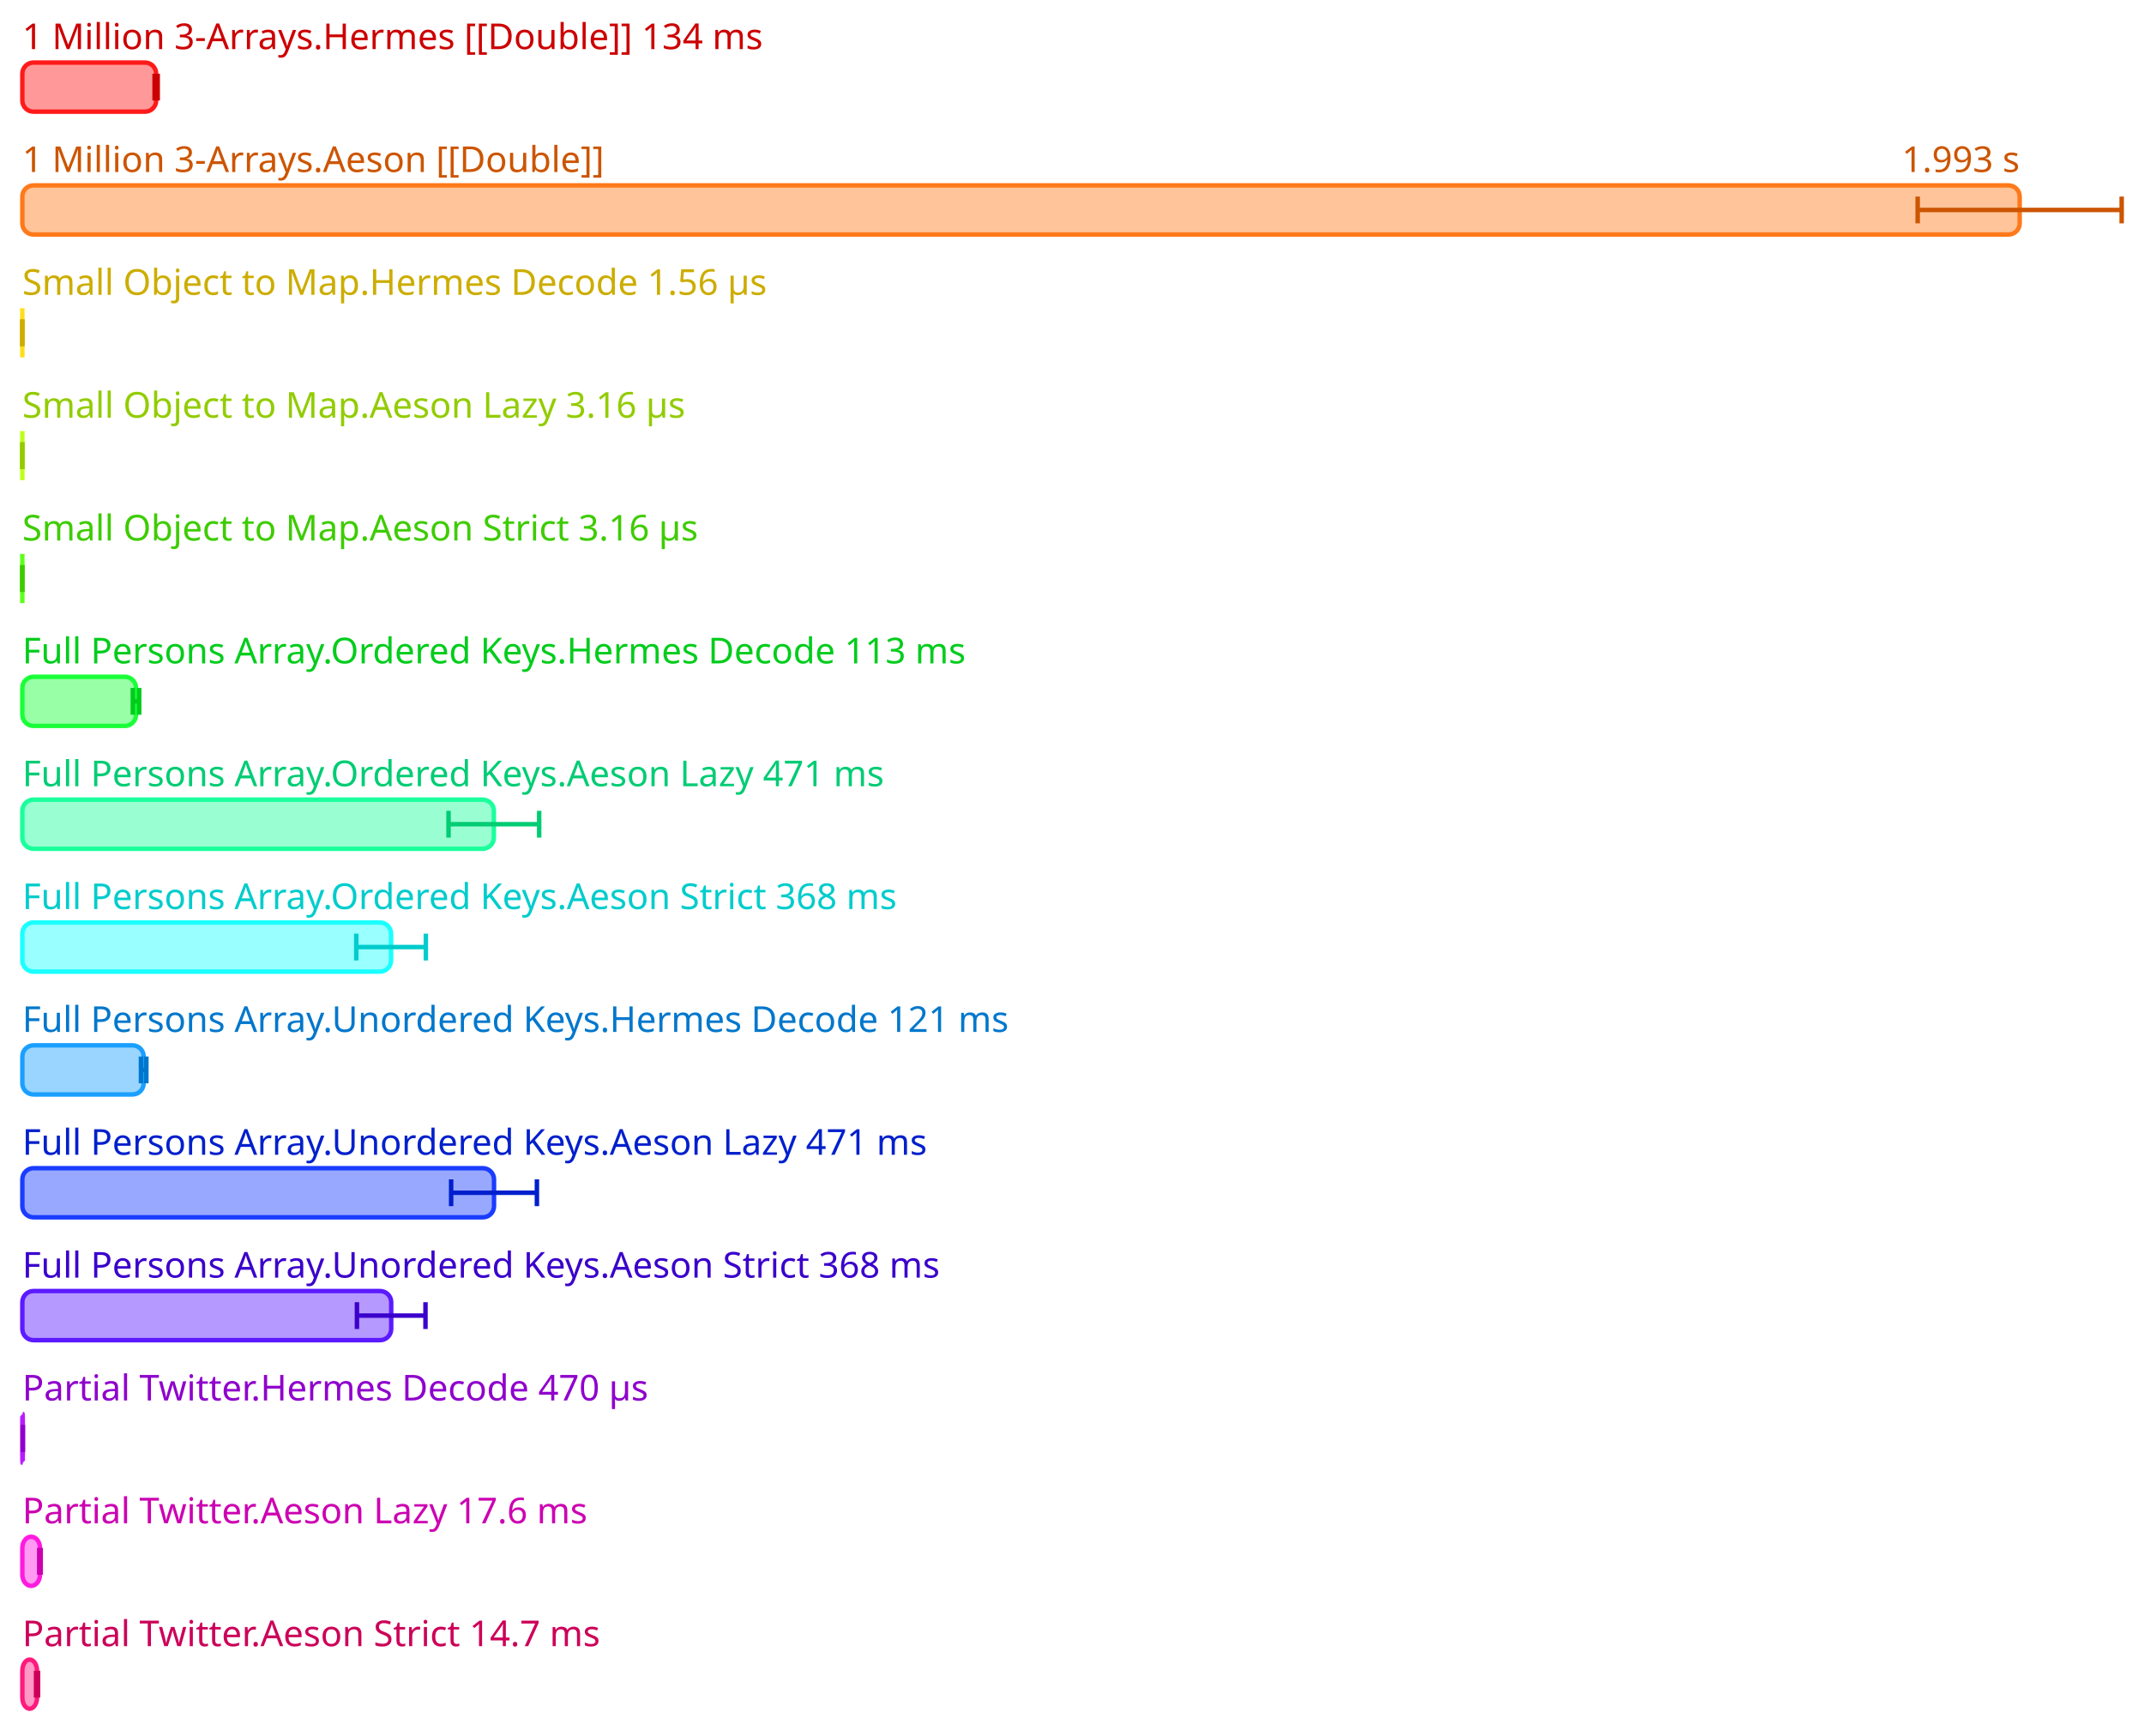
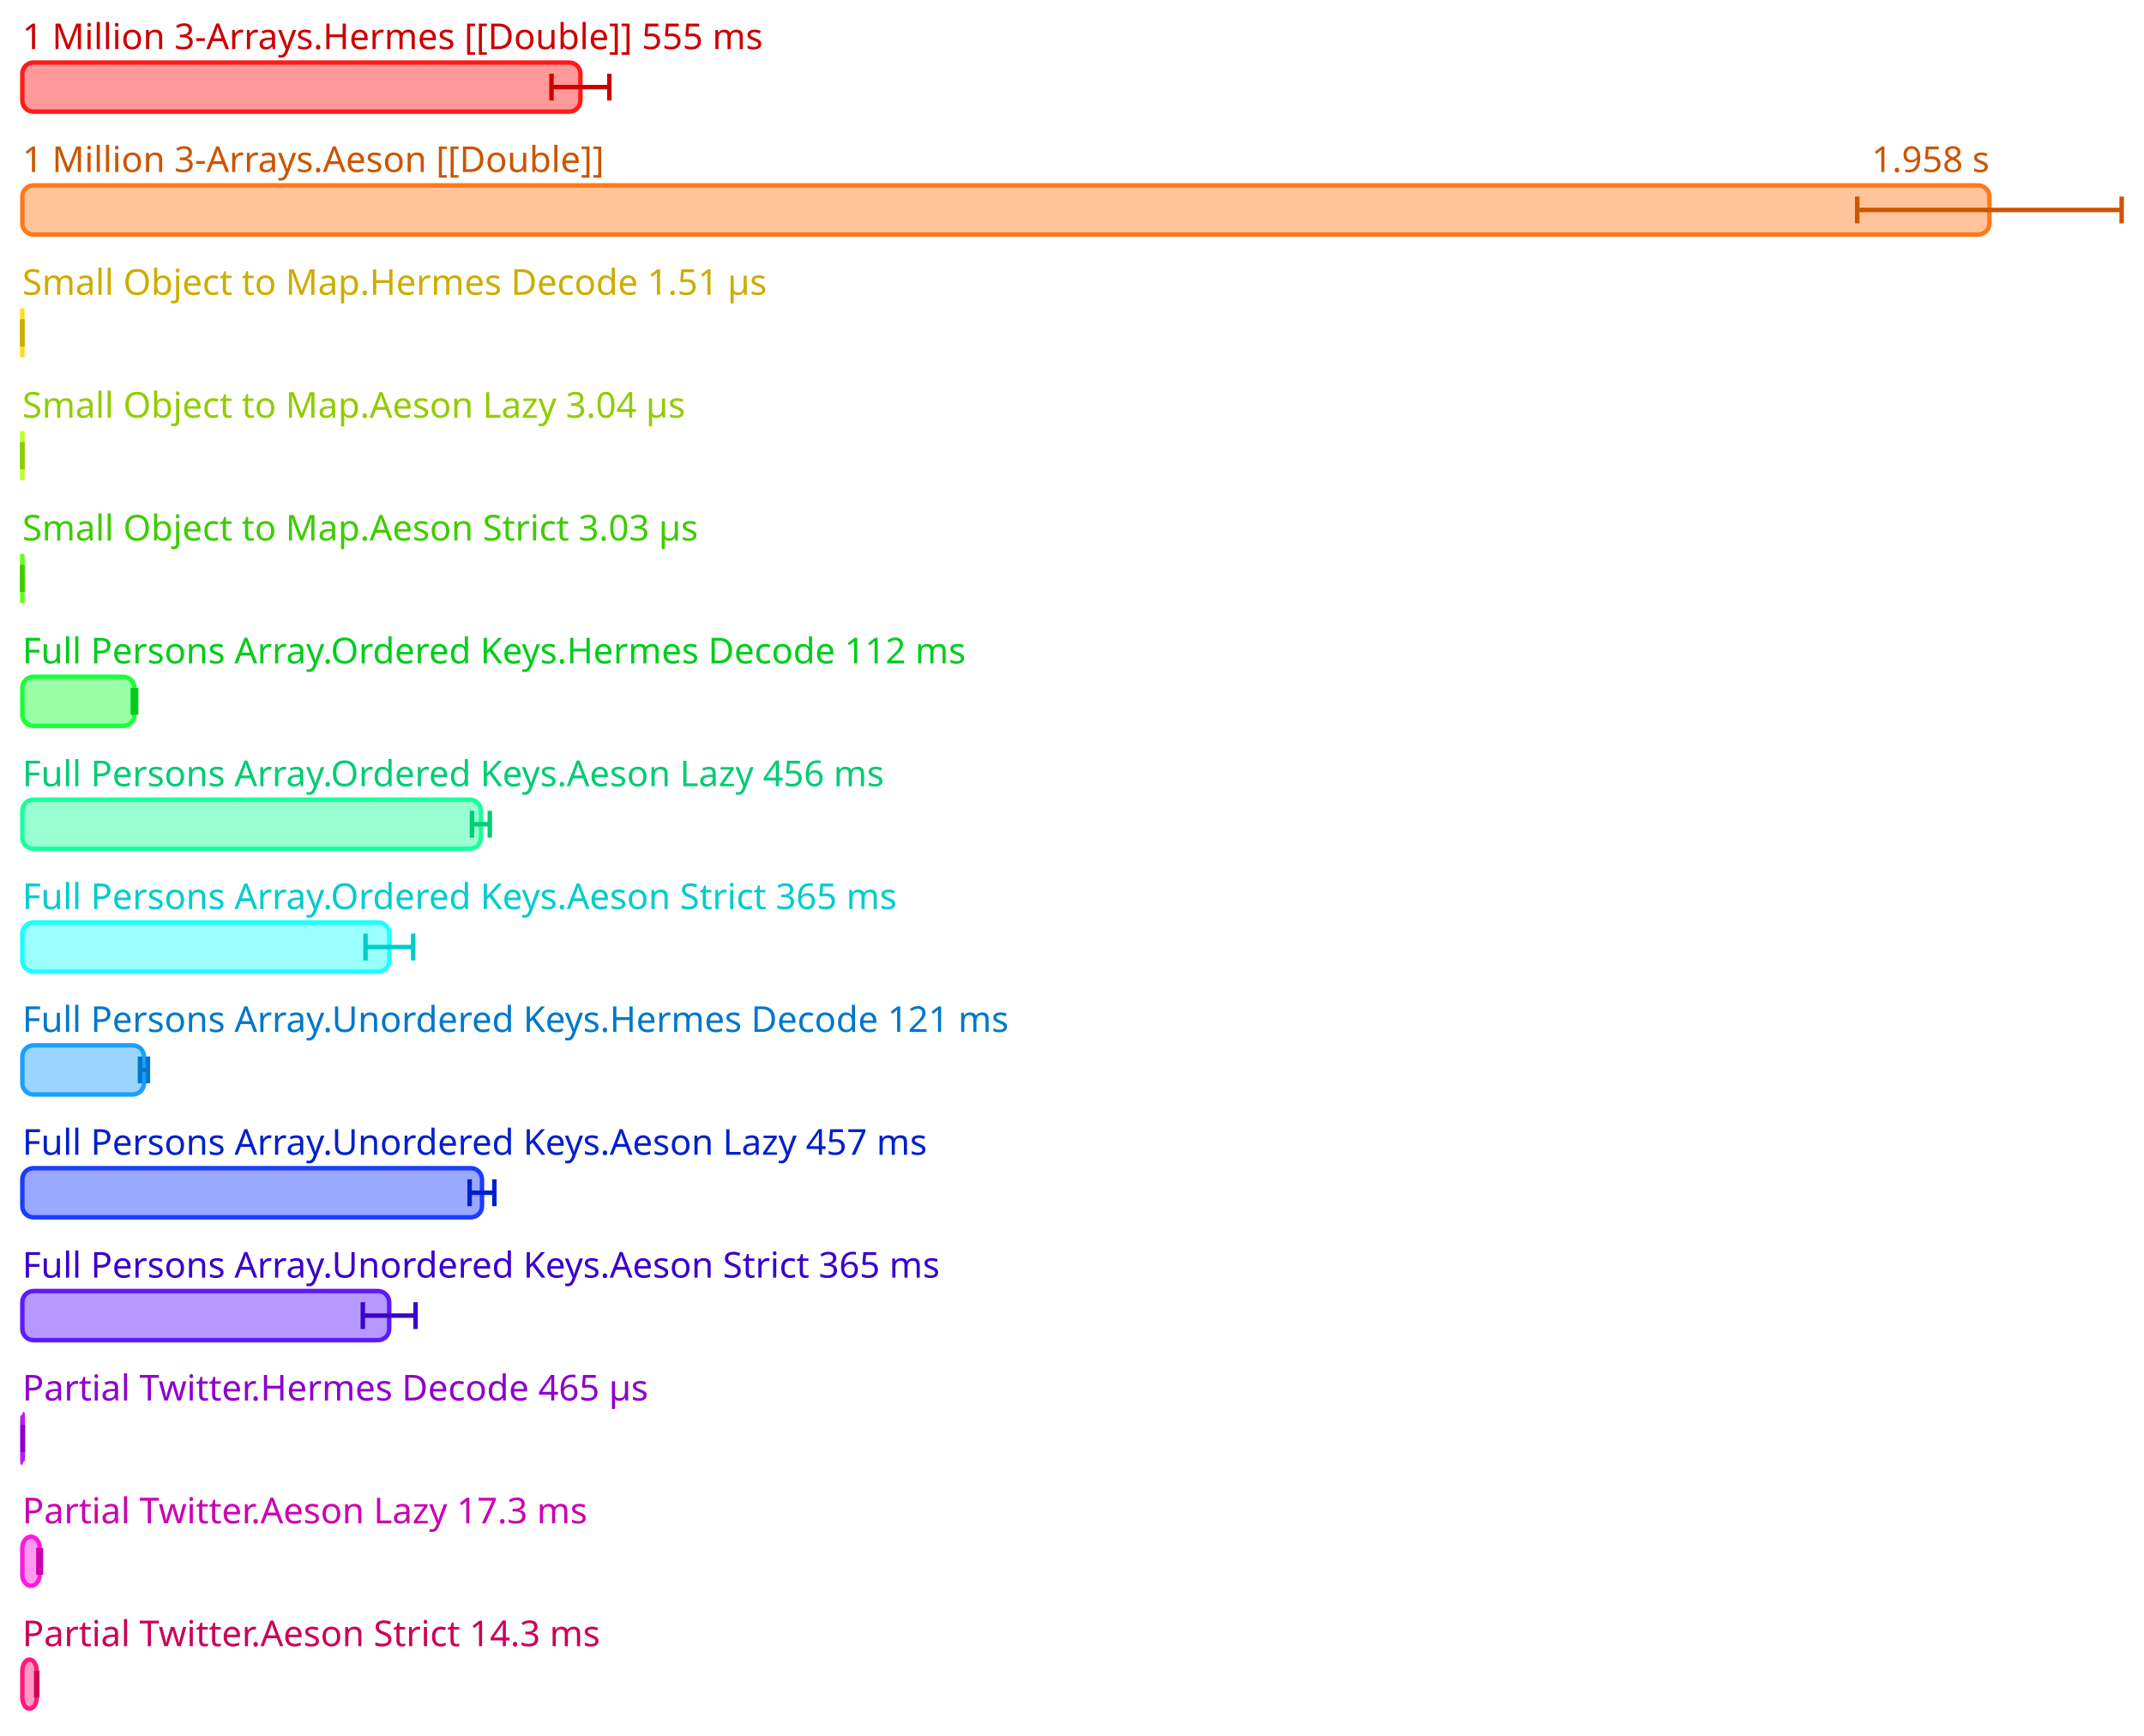
<svg xmlns="http://www.w3.org/2000/svg" height="777" width="960.0" font-size="16" font-family="sans-serif" stroke-width="2">
  <g transform="translate(10.0 0)">
-     <text fill="hsl(0, 100%, 40%)" y="22">1 Million 3-Arrays.Hermes [[Double]] 134  ms</text>
+     <text fill="hsl(0, 100%, 40%)" y="22">1 Million 3-Arrays.Hermes [[Double]] 555  ms</text>
    <g>
-       <rect y="28" rx="5" height="22" width="59.916" fill="hsl(0, 100%, 80%)" stroke="hsl(0, 100%, 55%)" />
+       <rect y="28" rx="5" height="22" width="249.888" fill="hsl(0, 100%, 80%)" stroke="hsl(0, 100%, 55%)" />
      <g stroke="hsl(0, 100%, 40%)">
-         <line x1="59.223" x2="60.608" y1="39" y2="39" />
-         <line x1="59.223" x2="59.223" y1="33" y2="45" />
-         <line x1="60.608" x2="60.608" y1="33" y2="45" />
+         <line x1="236.939" x2="262.836" y1="39" y2="39" />
+         <line x1="236.939" x2="236.939" y1="33" y2="45" />
+         <line x1="262.836" x2="262.836" y1="33" y2="45" />
      </g>
    </g>
    <g fill="hsl(25, 100%, 40%)">
      <text y="77">1 Million 3-Arrays.Aeson [[Double]]</text>
-       <text y="77" x="894.33" text-anchor="end">1.993 s</text>
+       <text y="77" x="880.799" text-anchor="end">1.958 s</text>
    </g>
    <g>
-       <rect y="83" rx="5" height="22" width="894.33" fill="hsl(25, 100%, 80%)" stroke="hsl(25, 100%, 55%)" />
+       <rect y="83" rx="5" height="22" width="880.799" fill="hsl(25, 100%, 80%)" stroke="hsl(25, 100%, 55%)" />
      <g stroke="hsl(25, 100%, 40%)">
-         <line x1="848.659" x2="940.0" y1="94" y2="94" />
-         <line x1="848.659" x2="848.659" y1="88" y2="100" />
+         <line x1="821.597" x2="940.0" y1="94" y2="94" />
+         <line x1="821.597" x2="821.597" y1="88" y2="100" />
        <line x1="940.0" x2="940.0" y1="88" y2="100" />
      </g>
    </g>
-     <text fill="hsl(51, 100%, 40%)" y="132">Small Object to Map.Hermes Decode 1.56 μs</text>
+     <text fill="hsl(51, 100%, 40%)" y="132">Small Object to Map.Hermes Decode 1.51 μs</text>
    <g>
      <rect y="138" rx="5" height="22" width="0.001" fill="hsl(51, 100%, 80%)" stroke="hsl(51, 100%, 55%)" />
      <g stroke="hsl(51, 100%, 40%)">
        <line x1="0.001" x2="0.001" y1="149" y2="149" />
        <line x1="0.001" x2="0.001" y1="143" y2="155" />
        <line x1="0.001" x2="0.001" y1="143" y2="155" />
      </g>
    </g>
-     <text fill="hsl(77, 100%, 40%)" y="187">Small Object to Map.Aeson Lazy 3.16 μs</text>
+     <text fill="hsl(77, 100%, 40%)" y="187">Small Object to Map.Aeson Lazy 3.04 μs</text>
    <g>
      <rect y="193" rx="5" height="22" width="0.001" fill="hsl(77, 100%, 80%)" stroke="hsl(77, 100%, 55%)" />
      <g stroke="hsl(77, 100%, 40%)">
-         <line x1="0.001" x2="0.002" y1="204" y2="204" />
+         <line x1="0.001" x2="0.001" y1="204" y2="204" />
        <line x1="0.001" x2="0.001" y1="198" y2="210" />
-         <line x1="0.002" x2="0.002" y1="198" y2="210" />
+         <line x1="0.001" x2="0.001" y1="198" y2="210" />
      </g>
    </g>
-     <text fill="hsl(102, 100%, 40%)" y="242">Small Object to Map.Aeson Strict 3.16 μs</text>
+     <text fill="hsl(102, 100%, 40%)" y="242">Small Object to Map.Aeson Strict 3.03 μs</text>
    <g>
      <rect y="248" rx="5" height="22" width="0.001" fill="hsl(102, 100%, 80%)" stroke="hsl(102, 100%, 55%)" />
      <g stroke="hsl(102, 100%, 40%)">
-         <line x1="0.001" x2="0.002" y1="259" y2="259" />
+         <line x1="0.001" x2="0.001" y1="259" y2="259" />
        <line x1="0.001" x2="0.001" y1="253" y2="265" />
-         <line x1="0.002" x2="0.002" y1="253" y2="265" />
+         <line x1="0.001" x2="0.001" y1="253" y2="265" />
      </g>
    </g>
-     <text fill="hsl(128, 100%, 40%)" y="297">Full Persons Array.Ordered Keys.Hermes Decode 113  ms</text>
+     <text fill="hsl(128, 100%, 40%)" y="297">Full Persons Array.Ordered Keys.Hermes Decode 112  ms</text>
    <g>
-       <rect y="303" rx="5" height="22" width="50.899" fill="hsl(128, 100%, 80%)" stroke="hsl(128, 100%, 55%)" />
+       <rect y="303" rx="5" height="22" width="50.217" fill="hsl(128, 100%, 80%)" stroke="hsl(128, 100%, 55%)" />
      <g stroke="hsl(128, 100%, 40%)">
-         <line x1="49.478" x2="52.32" y1="314" y2="314" />
-         <line x1="49.478" x2="49.478" y1="308" y2="320" />
-         <line x1="52.32" x2="52.32" y1="308" y2="320" />
+         <line x1="49.487" x2="50.948" y1="314" y2="314" />
+         <line x1="49.487" x2="49.487" y1="308" y2="320" />
+         <line x1="50.948" x2="50.948" y1="308" y2="320" />
      </g>
    </g>
-     <text fill="hsl(154, 100%, 40%)" y="352">Full Persons Array.Ordered Keys.Aeson Lazy 471  ms</text>
+     <text fill="hsl(154, 100%, 40%)" y="352">Full Persons Array.Ordered Keys.Aeson Lazy 456  ms</text>
    <g>
-       <rect y="358" rx="5" height="22" width="211.129" fill="hsl(154, 100%, 80%)" stroke="hsl(154, 100%, 55%)" />
+       <rect y="358" rx="5" height="22" width="205.329" fill="hsl(154, 100%, 80%)" stroke="hsl(154, 100%, 55%)" />
      <g stroke="hsl(154, 100%, 40%)">
-         <line x1="190.843" x2="231.416" y1="369" y2="369" />
-         <line x1="190.843" x2="190.843" y1="363" y2="375" />
-         <line x1="231.416" x2="231.416" y1="363" y2="375" />
+         <line x1="201.349" x2="209.309" y1="369" y2="369" />
+         <line x1="201.349" x2="201.349" y1="363" y2="375" />
+         <line x1="209.309" x2="209.309" y1="363" y2="375" />
      </g>
    </g>
-     <text fill="hsl(180, 100%, 40%)" y="407">Full Persons Array.Ordered Keys.Aeson Strict 368  ms</text>
+     <text fill="hsl(180, 100%, 40%)" y="407">Full Persons Array.Ordered Keys.Aeson Strict 365  ms</text>
    <g>
-       <rect y="413" rx="5" height="22" width="165.099" fill="hsl(180, 100%, 80%)" stroke="hsl(180, 100%, 55%)" />
+       <rect y="413" rx="5" height="22" width="164.327" fill="hsl(180, 100%, 80%)" stroke="hsl(180, 100%, 55%)" />
      <g stroke="hsl(180, 100%, 40%)">
-         <line x1="149.52" x2="180.678" y1="424" y2="424" />
-         <line x1="149.52" x2="149.52" y1="418" y2="430" />
-         <line x1="180.678" x2="180.678" y1="418" y2="430" />
+         <line x1="153.657" x2="174.997" y1="424" y2="424" />
+         <line x1="153.657" x2="153.657" y1="418" y2="430" />
+         <line x1="174.997" x2="174.997" y1="418" y2="430" />
      </g>
    </g>
    <text fill="hsl(205, 100%, 40%)" y="462">Full Persons Array.Unordered Keys.Hermes Decode 121  ms</text>
    <g>
-       <rect y="468" rx="5" height="22" width="54.325" fill="hsl(205, 100%, 80%)" stroke="hsl(205, 100%, 55%)" />
+       <rect y="468" rx="5" height="22" width="54.462" fill="hsl(205, 100%, 80%)" stroke="hsl(205, 100%, 55%)" />
      <g stroke="hsl(205, 100%, 40%)">
-         <line x1="53.117" x2="55.534" y1="479" y2="479" />
-         <line x1="53.117" x2="53.117" y1="473" y2="485" />
-         <line x1="55.534" x2="55.534" y1="473" y2="485" />
+         <line x1="52.685" x2="56.238" y1="479" y2="479" />
+         <line x1="52.685" x2="52.685" y1="473" y2="485" />
+         <line x1="56.238" x2="56.238" y1="473" y2="485" />
      </g>
    </g>
-     <text fill="hsl(231, 100%, 40%)" y="517">Full Persons Array.Unordered Keys.Aeson Lazy 471  ms</text>
+     <text fill="hsl(231, 100%, 40%)" y="517">Full Persons Array.Unordered Keys.Aeson Lazy 457  ms</text>
    <g>
-       <rect y="523" rx="5" height="22" width="211.201" fill="hsl(231, 100%, 80%)" stroke="hsl(231, 100%, 55%)" />
+       <rect y="523" rx="5" height="22" width="205.822" fill="hsl(231, 100%, 80%)" stroke="hsl(231, 100%, 55%)" />
      <g stroke="hsl(231, 100%, 40%)">
-         <line x1="192.002" x2="230.4" y1="534" y2="534" />
-         <line x1="192.002" x2="192.002" y1="528" y2="540" />
-         <line x1="230.4" x2="230.4" y1="528" y2="540" />
+         <line x1="200.288" x2="211.355" y1="534" y2="534" />
+         <line x1="200.288" x2="200.288" y1="528" y2="540" />
+         <line x1="211.355" x2="211.355" y1="528" y2="540" />
      </g>
    </g>
-     <text fill="hsl(257, 100%, 40%)" y="572">Full Persons Array.Unordered Keys.Aeson Strict 368  ms</text>
+     <text fill="hsl(257, 100%, 40%)" y="572">Full Persons Array.Unordered Keys.Aeson Strict 365  ms</text>
    <g>
-       <rect y="578" rx="5" height="22" width="165.17" fill="hsl(257, 100%, 80%)" stroke="hsl(257, 100%, 55%)" />
+       <rect y="578" rx="5" height="22" width="164.264" fill="hsl(257, 100%, 80%)" stroke="hsl(257, 100%, 55%)" />
      <g stroke="hsl(257, 100%, 40%)">
-         <line x1="149.825" x2="180.514" y1="589" y2="589" />
-         <line x1="149.825" x2="149.825" y1="583" y2="595" />
-         <line x1="180.514" x2="180.514" y1="583" y2="595" />
+         <line x1="152.457" x2="176.07" y1="589" y2="589" />
+         <line x1="152.457" x2="152.457" y1="583" y2="595" />
+         <line x1="176.07" x2="176.07" y1="583" y2="595" />
      </g>
    </g>
-     <text fill="hsl(282, 100%, 40%)" y="627">Partial Twitter.Hermes Decode 470  μs</text>
+     <text fill="hsl(282, 100%, 40%)" y="627">Partial Twitter.Hermes Decode 465  μs</text>
    <g>
-       <rect y="633" rx="5" height="22" width="0.211" fill="hsl(282, 100%, 80%)" stroke="hsl(282, 100%, 55%)" />
+       <rect y="633" rx="5" height="22" width="0.209" fill="hsl(282, 100%, 80%)" stroke="hsl(282, 100%, 55%)" />
      <g stroke="hsl(282, 100%, 40%)">
-         <line x1="0.199" x2="0.223" y1="644" y2="644" />
-         <line x1="0.199" x2="0.199" y1="638" y2="650" />
-         <line x1="0.223" x2="0.223" y1="638" y2="650" />
+         <line x1="0.2" x2="0.219" y1="644" y2="644" />
+         <line x1="0.2" x2="0.2" y1="638" y2="650" />
+         <line x1="0.219" x2="0.219" y1="638" y2="650" />
      </g>
    </g>
-     <text fill="hsl(308, 100%, 40%)" y="682">Partial Twitter.Aeson Lazy 17.6 ms</text>
+     <text fill="hsl(308, 100%, 40%)" y="682">Partial Twitter.Aeson Lazy 17.3 ms</text>
    <g>
-       <rect y="688" rx="5" height="22" width="7.895" fill="hsl(308, 100%, 80%)" stroke="hsl(308, 100%, 55%)" />
+       <rect y="688" rx="5" height="22" width="7.767" fill="hsl(308, 100%, 80%)" stroke="hsl(308, 100%, 55%)" />
      <g stroke="hsl(308, 100%, 40%)">
-         <line x1="7.558" x2="8.232" y1="699" y2="699" />
-         <line x1="7.558" x2="7.558" y1="693" y2="705" />
-         <line x1="8.232" x2="8.232" y1="693" y2="705" />
+         <line x1="7.19" x2="8.344" y1="699" y2="699" />
+         <line x1="7.19" x2="7.19" y1="693" y2="705" />
+         <line x1="8.344" x2="8.344" y1="693" y2="705" />
      </g>
    </g>
-     <text fill="hsl(334, 100%, 40%)" y="737">Partial Twitter.Aeson Strict 14.7 ms</text>
+     <text fill="hsl(334, 100%, 40%)" y="737">Partial Twitter.Aeson Strict 14.3 ms</text>
    <g>
-       <rect y="743" rx="5" height="22" width="6.581" fill="hsl(334, 100%, 80%)" stroke="hsl(334, 100%, 55%)" />
+       <rect y="743" rx="5" height="22" width="6.444" fill="hsl(334, 100%, 80%)" stroke="hsl(334, 100%, 55%)" />
      <g stroke="hsl(334, 100%, 40%)">
-         <line x1="6.126" x2="7.036" y1="754" y2="754" />
-         <line x1="6.126" x2="6.126" y1="748" y2="760" />
-         <line x1="7.036" x2="7.036" y1="748" y2="760" />
+         <line x1="6.197" x2="6.692" y1="754" y2="754" />
+         <line x1="6.197" x2="6.197" y1="748" y2="760" />
+         <line x1="6.692" x2="6.692" y1="748" y2="760" />
      </g>
    </g>
  </g>
</svg>
